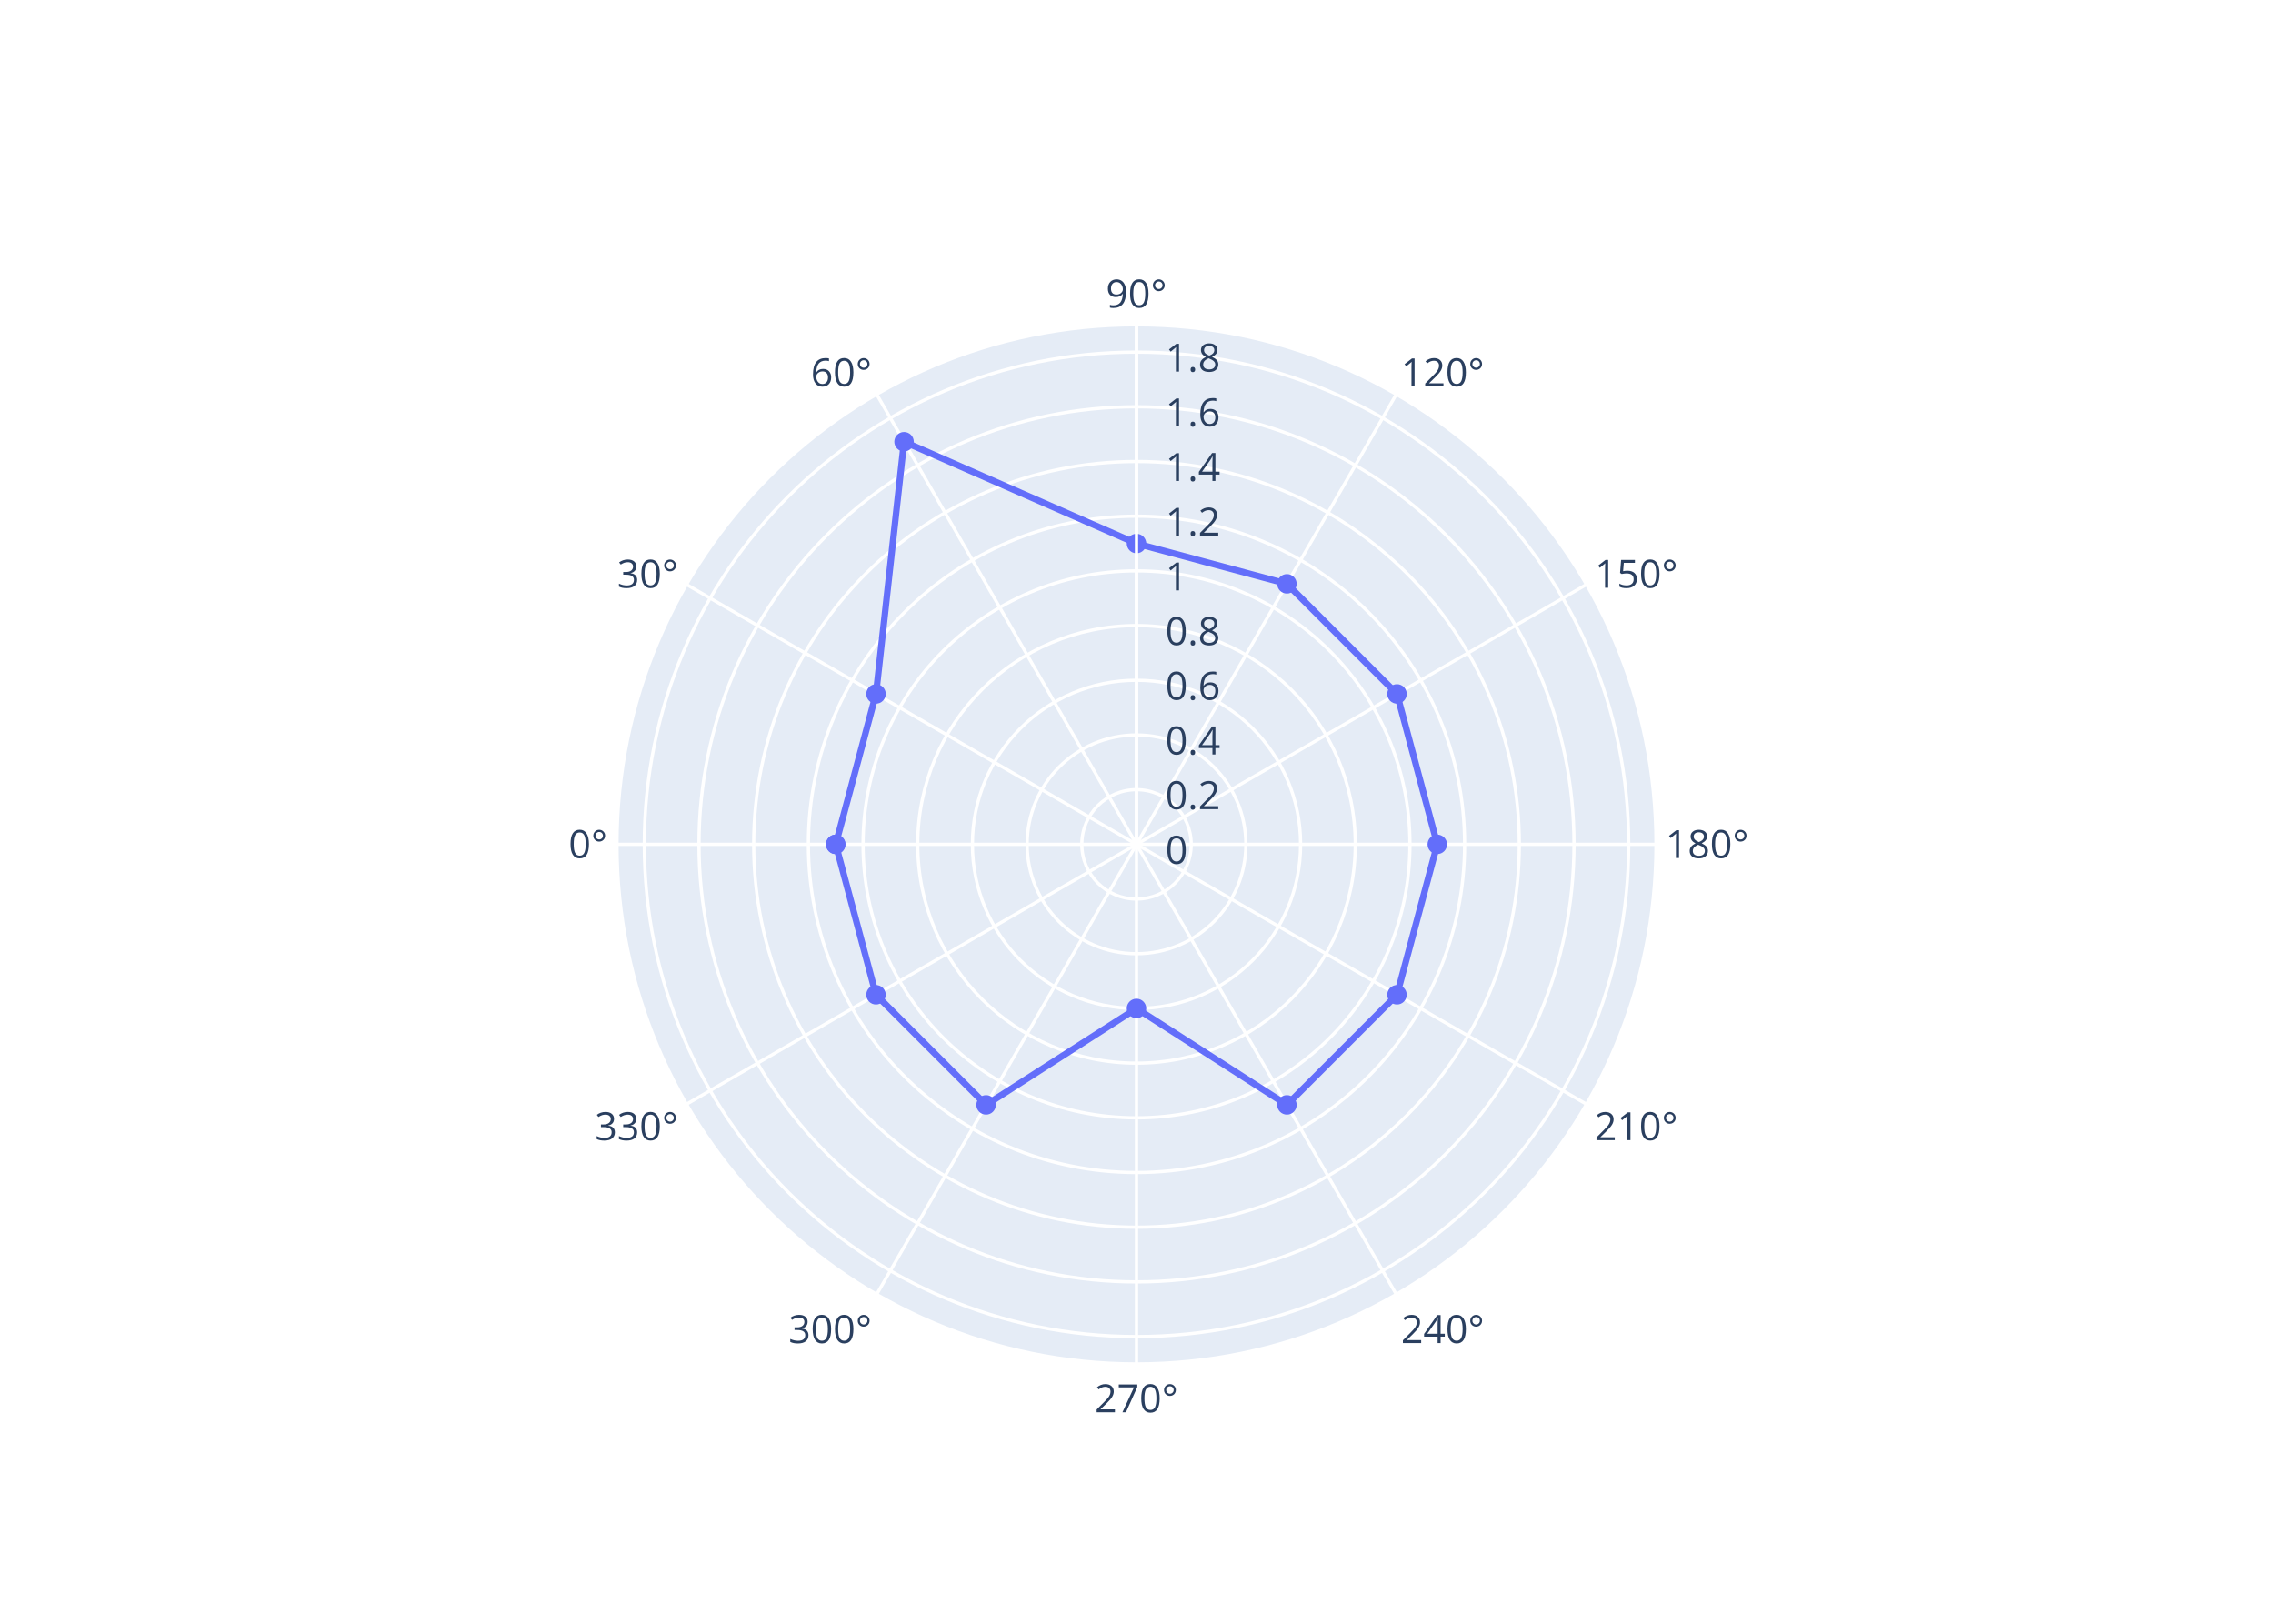
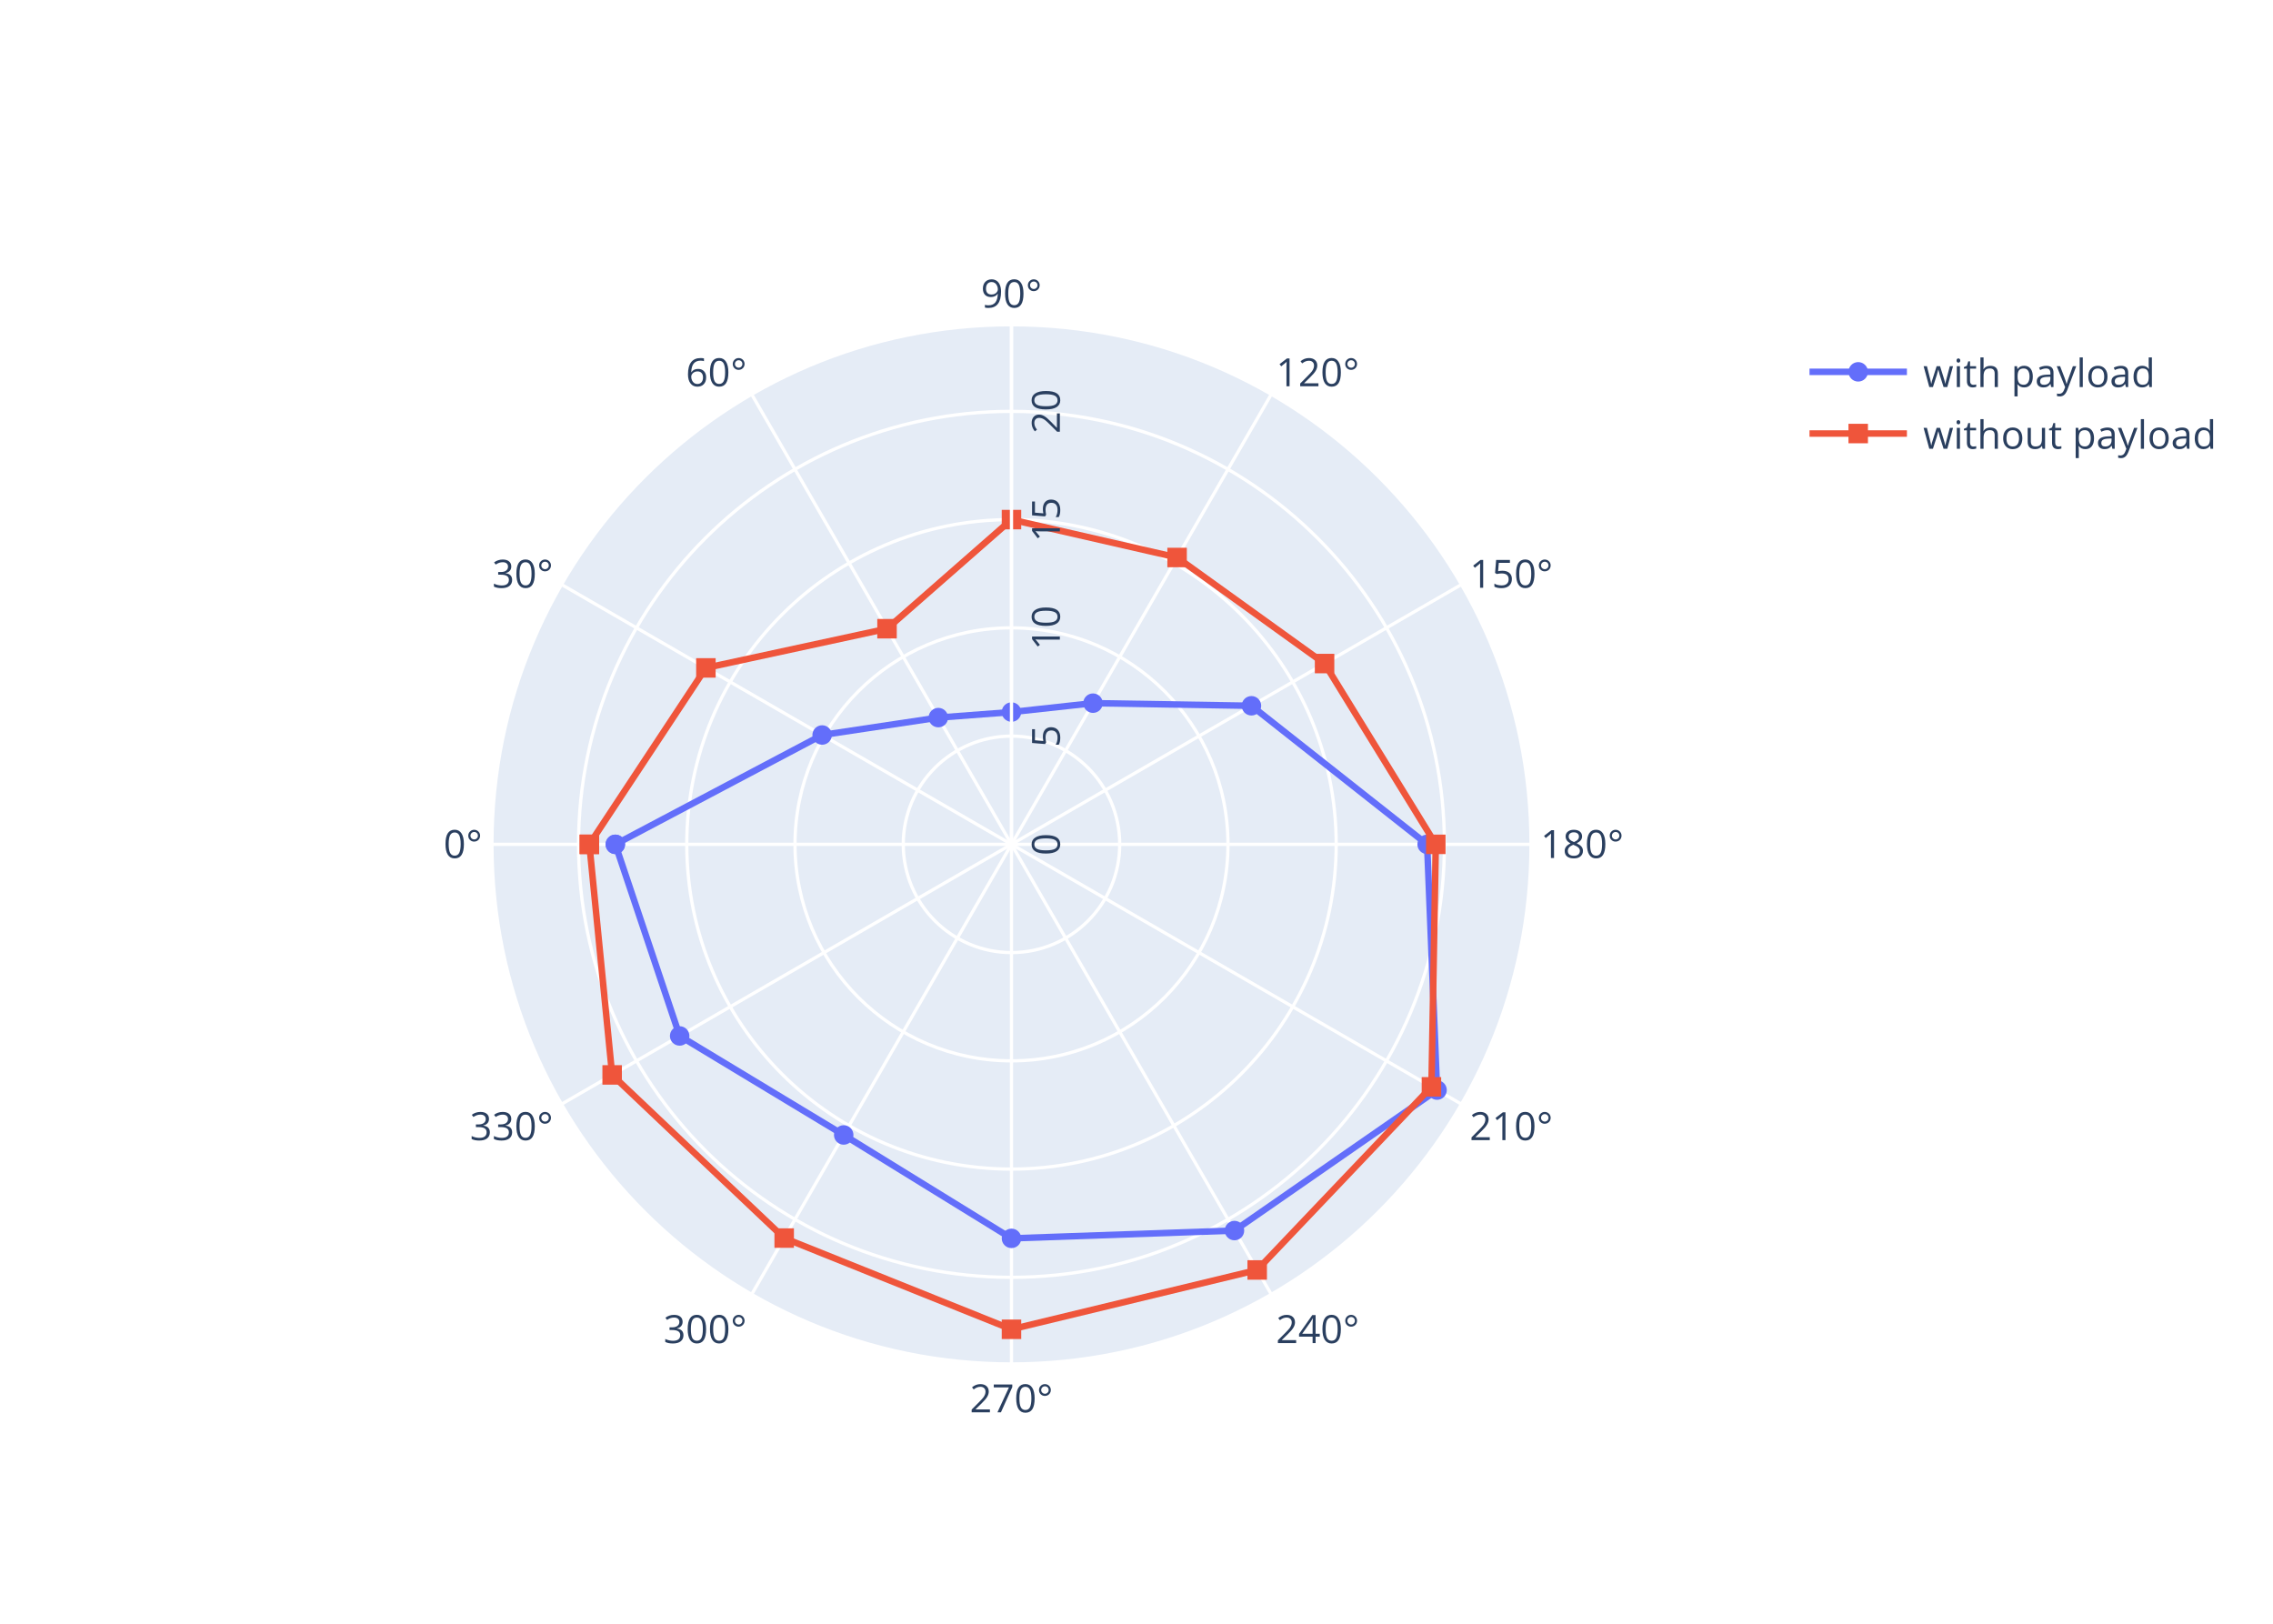
<svg xmlns="http://www.w3.org/2000/svg" class="main-svg" width="700" height="500" style="" viewBox="0 0 700 500">
  <rect x="0" y="0" width="700" height="500" style="fill: rgb(255, 255, 255); fill-opacity: 1;" />
-   <defs id="defs-b07cfc">
+   <defs id="defs-b082d0">
    <g class="clips">
-       <clipPath id="clipb07cfcpolar-for-traces">
+       <clipPath id="clipb082d0polar-for-traces">
        <path d="M160,0A160,160 0,1,0 -160,-1.9594348786357652e-14A160,160 0,1,0 160,3.9188697572715304e-14Z" transform="translate(160,160)" />
      </clipPath>
    </g>
    <g class="gradients" />
  </defs>
  <g class="bglayer" />
  <g class="layer-below">
    <g class="imagelayer" />
    <g class="shapelayer" />
  </g>
  <g class="cartesianlayer" />
  <g class="polarlayer">
    <g class="polar">
      <g class="polarsublayer draglayer" />
      <g class="polarsublayer plotbg">
-         <path d="M160,0A160,160 0,1,0 -160,-1.9594348786357652e-14A160,160 0,1,0 160,3.9188697572715304e-14Z" transform="translate(350,260)" style="fill: rgb(229, 236, 246); fill-opacity: 1;" />
+         <path d="M160,0A160,160 0,1,0 -160,-1.9594348786357652e-14A160,160 0,1,0 160,3.9188697572715304e-14Z" transform="translate(311.5,260)" style="fill: rgb(229, 236, 246); fill-opacity: 1;" />
      </g>
      <g class="polarsublayer backplot">
        <g class="maplayer" />
      </g>
      <g class="polarsublayer angular-grid" style="fill: none;">
-         <path class="angularaxisgrid" d="M350,260L190,260" style="stroke: rgb(255, 255, 255); stroke-opacity: 1; stroke-width: 1px;" />
-         <path class="angularaxisgrid" d="M350,260L211.436,180" style="stroke: rgb(255, 255, 255); stroke-opacity: 1; stroke-width: 1px;" />
-         <path class="angularaxisgrid" d="M350,260L270,121.436" style="stroke: rgb(255, 255, 255); stroke-opacity: 1; stroke-width: 1px;" />
-         <path class="angularaxisgrid" d="M350,260L350,100" style="stroke: rgb(255, 255, 255); stroke-opacity: 1; stroke-width: 1px;" />
-         <path class="angularaxisgrid" d="M350,260L430,121.436" style="stroke: rgb(255, 255, 255); stroke-opacity: 1; stroke-width: 1px;" />
-         <path class="angularaxisgrid" d="M350,260L488.564,180" style="stroke: rgb(255, 255, 255); stroke-opacity: 1; stroke-width: 1px;" />
-         <path class="angularaxisgrid" d="M350,260L510,260" style="stroke: rgb(255, 255, 255); stroke-opacity: 1; stroke-width: 1px;" />
-         <path class="angularaxisgrid" d="M350,260L488.564,340" style="stroke: rgb(255, 255, 255); stroke-opacity: 1; stroke-width: 1px;" />
-         <path class="angularaxisgrid" d="M350,260L430,398.564" style="stroke: rgb(255, 255, 255); stroke-opacity: 1; stroke-width: 1px;" />
-         <path class="angularaxisgrid" d="M350,260L350,420" style="stroke: rgb(255, 255, 255); stroke-opacity: 1; stroke-width: 1px;" />
-         <path class="angularaxisgrid" d="M350,260L270,398.564" style="stroke: rgb(255, 255, 255); stroke-opacity: 1; stroke-width: 1px;" />
-         <path class="angularaxisgrid" d="M350,260L211.436,340" style="stroke: rgb(255, 255, 255); stroke-opacity: 1; stroke-width: 1px;" />
-       </g>
-       <g class="polarsublayer radial-grid" transform="translate(350,260)" style="fill: none;">
-         <path class="xgrid" d="M16.84,0A16.84,16.84 0,1,0 -16.84,-2.0623052097641427e-15A16.84,16.84 0,1,0 16.84,4.124610419528285e-15Z" style="stroke: rgb(255, 255, 255); stroke-opacity: 1; stroke-width: 1px;" />
-         <path class="xgrid" d="M33.68,0A33.68,33.68 0,1,0 -33.68,-4.124610419528285e-15A33.68,33.68 0,1,0 33.68,8.24922083905657e-15Z" style="stroke: rgb(255, 255, 255); stroke-opacity: 1; stroke-width: 1px;" />
-         <path class="xgrid" d="M50.53,0A50.53,50.53 0,1,0 -50.53,-6.1881402760915756e-15A50.53,50.53 0,1,0 50.53,1.2376280552183151e-14Z" style="stroke: rgb(255, 255, 255); stroke-opacity: 1; stroke-width: 1px;" />
-         <path class="xgrid" d="M67.37,0A67.37,67.37 0,1,0 -67.37,-8.250445485855719e-15A67.37,67.37 0,1,0 67.37,1.6500890971711438e-14Z" style="stroke: rgb(255, 255, 255); stroke-opacity: 1; stroke-width: 1px;" />
-         <path class="xgrid" d="M84.21,0A84.21,84.21 0,1,0 -84.21,-1.031275069561986e-14A84.21,84.21 0,1,0 84.21,2.062550139123972e-14Z" style="stroke: rgb(255, 255, 255); stroke-opacity: 1; stroke-width: 1px;" />
-         <path class="xgrid" d="M101.05,0A101.05,101.05 0,1,0 -101.05,-1.2375055905384004e-14A101.05,101.05 0,1,0 101.05,2.475011181076801e-14Z" style="stroke: rgb(255, 255, 255); stroke-opacity: 1; stroke-width: 1px;" />
-         <path class="xgrid" d="M117.89,0A117.89,117.89 0,1,0 -117.89,-1.4437361115148147e-14A117.89,117.89 0,1,0 117.89,2.8874722230296294e-14Z" style="stroke: rgb(255, 255, 255); stroke-opacity: 1; stroke-width: 1px;" />
-         <path class="xgrid" d="M134.74,0A134.74,134.74 0,1,0 -134.74,-1.6500890971711438e-14A134.74,134.74 0,1,0 134.74,3.3001781943422876e-14Z" style="stroke: rgb(255, 255, 255); stroke-opacity: 1; stroke-width: 1px;" />
-         <path class="xgrid" d="M151.58,0A151.58,151.58 0,1,0 -151.58,-1.856319618147558e-14A151.58,151.58 0,1,0 151.58,3.712639236295116e-14Z" style="stroke: rgb(255, 255, 255); stroke-opacity: 1; stroke-width: 1px;" />
-       </g>
-       <g class="polarsublayer frontplot" transform="translate(190,100)">
+         <path class="angularaxisgrid" d="M311.5,260L151.5,260" style="stroke: rgb(255, 255, 255); stroke-opacity: 1; stroke-width: 1px;" />
+         <path class="angularaxisgrid" d="M311.5,260L172.936,180" style="stroke: rgb(255, 255, 255); stroke-opacity: 1; stroke-width: 1px;" />
+         <path class="angularaxisgrid" d="M311.5,260L231.5,121.436" style="stroke: rgb(255, 255, 255); stroke-opacity: 1; stroke-width: 1px;" />
+         <path class="angularaxisgrid" d="M311.5,260L311.5,100" style="stroke: rgb(255, 255, 255); stroke-opacity: 1; stroke-width: 1px;" />
+         <path class="angularaxisgrid" d="M311.5,260L391.5,121.436" style="stroke: rgb(255, 255, 255); stroke-opacity: 1; stroke-width: 1px;" />
+         <path class="angularaxisgrid" d="M311.5,260L450.064,180" style="stroke: rgb(255, 255, 255); stroke-opacity: 1; stroke-width: 1px;" />
+         <path class="angularaxisgrid" d="M311.5,260L471.5,260" style="stroke: rgb(255, 255, 255); stroke-opacity: 1; stroke-width: 1px;" />
+         <path class="angularaxisgrid" d="M311.5,260L450.064,340" style="stroke: rgb(255, 255, 255); stroke-opacity: 1; stroke-width: 1px;" />
+         <path class="angularaxisgrid" d="M311.5,260L391.5,398.564" style="stroke: rgb(255, 255, 255); stroke-opacity: 1; stroke-width: 1px;" />
+         <path class="angularaxisgrid" d="M311.5,260L311.5,420" style="stroke: rgb(255, 255, 255); stroke-opacity: 1; stroke-width: 1px;" />
+         <path class="angularaxisgrid" d="M311.5,260L231.5,398.564" style="stroke: rgb(255, 255, 255); stroke-opacity: 1; stroke-width: 1px;" />
+         <path class="angularaxisgrid" d="M311.5,260L172.936,340" style="stroke: rgb(255, 255, 255); stroke-opacity: 1; stroke-width: 1px;" />
+       </g>
+       <g class="polarsublayer radial-grid" transform="translate(311.5,260)" style="fill: none;">
+         <path class="xgrid" d="M33.33,0A33.33,33.33 0,1,0 -33.33,-4.081747781558128e-15A33.33,33.33 0,1,0 33.33,8.163495563116256e-15Z" style="stroke: rgb(255, 255, 255); stroke-opacity: 1; stroke-width: 1px;" />
+         <path class="xgrid" d="M66.67,0A66.67,66.67 0,1,0 -66.67,-8.164720209915405e-15A66.67,66.67 0,1,0 66.67,1.632944041983081e-14Z" style="stroke: rgb(255, 255, 255); stroke-opacity: 1; stroke-width: 1px;" />
+         <path class="xgrid" d="M100,0A100,100 0,1,0 -100,-1.2246467991473532e-14A100,100 0,1,0 100,2.4492935982947064e-14Z" style="stroke: rgb(255, 255, 255); stroke-opacity: 1; stroke-width: 1px;" />
+         <path class="xgrid" d="M133.33,0A133.33,133.33 0,1,0 -133.33,-1.632821577303166e-14A133.33,133.33 0,1,0 133.33,3.265643154606332e-14Z" style="stroke: rgb(255, 255, 255); stroke-opacity: 1; stroke-width: 1px;" />
+       </g>
+       <g class="polarsublayer frontplot" transform="translate(151.5,100)">
        <g class="barlayer" />
        <g class="scatterlayer">
-           <g class="trace scatter trace557bfa" style="stroke-miterlimit: 2; opacity: 1;">
-             <g class="fills" clip-path="url('#clipb07cfcpolar-for-traces')" />
+           <g class="trace scatter trace0660d1" style="stroke-miterlimit: 2; opacity: 1;">
+             <g class="fills" clip-path="url('#clipb082d0polar-for-traces')" />
            <g class="errorbars" />
            <g class="lines">
-               <path class="js-line" d="M67.37,160L79.78,113.68L88.42,36.02L160,67.37L206.32,79.78L240.22,113.68L252.63,160L240.22,206.32L206.32,240.22L160,210.53L113.68,240.22L79.78,206.32L67.37,160" clip-path="url('#clipb07cfcpolar-for-traces')" style="vector-effect: non-scaling-stroke; fill: none; stroke: rgb(99, 110, 250); stroke-opacity: 1; stroke-width: 2px; opacity: 1;" />
+               <path class="js-line" d="M38,160L101.69,126.33L137.47,120.97L160,119.27L185.1,116.53L233.9,117.33L288,160L291.06,235.67L228.67,278.93L160,281.33L108.33,249.49L57.81,219L38,160" clip-path="url('#clipb082d0polar-for-traces')" style="vector-effect: non-scaling-stroke; fill: none; stroke: rgb(99, 110, 250); stroke-opacity: 1; stroke-width: 2px; opacity: 1;" />
            </g>
            <g class="points">
-               <path class="point" transform="translate(67.37,160)" d="M3,0A3,3 0 1,1 0,-3A3,3 0 0,1 3,0Z" style="opacity: 1; stroke-width: 0px; fill: rgb(99, 110, 250); fill-opacity: 1;" />
-               <path class="point" transform="translate(79.78,113.68)" d="M3,0A3,3 0 1,1 0,-3A3,3 0 0,1 3,0Z" style="opacity: 1; stroke-width: 0px; fill: rgb(99, 110, 250); fill-opacity: 1;" />
-               <path class="point" transform="translate(88.42,36.02)" d="M3,0A3,3 0 1,1 0,-3A3,3 0 0,1 3,0Z" style="opacity: 1; stroke-width: 0px; fill: rgb(99, 110, 250); fill-opacity: 1;" />
-               <path class="point" transform="translate(160,67.37)" d="M3,0A3,3 0 1,1 0,-3A3,3 0 0,1 3,0Z" style="opacity: 1; stroke-width: 0px; fill: rgb(99, 110, 250); fill-opacity: 1;" />
-               <path class="point" transform="translate(206.32,79.78)" d="M3,0A3,3 0 1,1 0,-3A3,3 0 0,1 3,0Z" style="opacity: 1; stroke-width: 0px; fill: rgb(99, 110, 250); fill-opacity: 1;" />
-               <path class="point" transform="translate(240.22,113.68)" d="M3,0A3,3 0 1,1 0,-3A3,3 0 0,1 3,0Z" style="opacity: 1; stroke-width: 0px; fill: rgb(99, 110, 250); fill-opacity: 1;" />
-               <path class="point" transform="translate(252.63,160)" d="M3,0A3,3 0 1,1 0,-3A3,3 0 0,1 3,0Z" style="opacity: 1; stroke-width: 0px; fill: rgb(99, 110, 250); fill-opacity: 1;" />
-               <path class="point" transform="translate(240.22,206.32)" d="M3,0A3,3 0 1,1 0,-3A3,3 0 0,1 3,0Z" style="opacity: 1; stroke-width: 0px; fill: rgb(99, 110, 250); fill-opacity: 1;" />
-               <path class="point" transform="translate(206.32,240.22)" d="M3,0A3,3 0 1,1 0,-3A3,3 0 0,1 3,0Z" style="opacity: 1; stroke-width: 0px; fill: rgb(99, 110, 250); fill-opacity: 1;" />
-               <path class="point" transform="translate(160,210.53)" d="M3,0A3,3 0 1,1 0,-3A3,3 0 0,1 3,0Z" style="opacity: 1; stroke-width: 0px; fill: rgb(99, 110, 250); fill-opacity: 1;" />
-               <path class="point" transform="translate(113.68,240.22)" d="M3,0A3,3 0 1,1 0,-3A3,3 0 0,1 3,0Z" style="opacity: 1; stroke-width: 0px; fill: rgb(99, 110, 250); fill-opacity: 1;" />
-               <path class="point" transform="translate(79.78,206.32)" d="M3,0A3,3 0 1,1 0,-3A3,3 0 0,1 3,0Z" style="opacity: 1; stroke-width: 0px; fill: rgb(99, 110, 250); fill-opacity: 1;" />
-               <path class="point" transform="translate(67.37,160)" d="M3,0A3,3 0 1,1 0,-3A3,3 0 0,1 3,0Z" style="opacity: 1; stroke-width: 0px; fill: rgb(99, 110, 250); fill-opacity: 1;" />
+               <path class="point" transform="translate(38,160)" d="M3,0A3,3 0 1,1 0,-3A3,3 0 0,1 3,0Z" style="opacity: 1; stroke-width: 0px; fill: rgb(99, 110, 250); fill-opacity: 1;" />
+               <path class="point" transform="translate(101.69,126.33)" d="M3,0A3,3 0 1,1 0,-3A3,3 0 0,1 3,0Z" style="opacity: 1; stroke-width: 0px; fill: rgb(99, 110, 250); fill-opacity: 1;" />
+               <path class="point" transform="translate(137.47,120.97)" d="M3,0A3,3 0 1,1 0,-3A3,3 0 0,1 3,0Z" style="opacity: 1; stroke-width: 0px; fill: rgb(99, 110, 250); fill-opacity: 1;" />
+               <path class="point" transform="translate(160,119.27)" d="M3,0A3,3 0 1,1 0,-3A3,3 0 0,1 3,0Z" style="opacity: 1; stroke-width: 0px; fill: rgb(99, 110, 250); fill-opacity: 1;" />
+               <path class="point" transform="translate(185.1,116.53)" d="M3,0A3,3 0 1,1 0,-3A3,3 0 0,1 3,0Z" style="opacity: 1; stroke-width: 0px; fill: rgb(99, 110, 250); fill-opacity: 1;" />
+               <path class="point" transform="translate(233.9,117.33)" d="M3,0A3,3 0 1,1 0,-3A3,3 0 0,1 3,0Z" style="opacity: 1; stroke-width: 0px; fill: rgb(99, 110, 250); fill-opacity: 1;" />
+               <path class="point" transform="translate(288,160)" d="M3,0A3,3 0 1,1 0,-3A3,3 0 0,1 3,0Z" style="opacity: 1; stroke-width: 0px; fill: rgb(99, 110, 250); fill-opacity: 1;" />
+               <path class="point" transform="translate(291.06,235.67)" d="M3,0A3,3 0 1,1 0,-3A3,3 0 0,1 3,0Z" style="opacity: 1; stroke-width: 0px; fill: rgb(99, 110, 250); fill-opacity: 1;" />
+               <path class="point" transform="translate(228.67,278.93)" d="M3,0A3,3 0 1,1 0,-3A3,3 0 0,1 3,0Z" style="opacity: 1; stroke-width: 0px; fill: rgb(99, 110, 250); fill-opacity: 1;" />
+               <path class="point" transform="translate(160,281.33)" d="M3,0A3,3 0 1,1 0,-3A3,3 0 0,1 3,0Z" style="opacity: 1; stroke-width: 0px; fill: rgb(99, 110, 250); fill-opacity: 1;" />
+               <path class="point" transform="translate(108.33,249.49)" d="M3,0A3,3 0 1,1 0,-3A3,3 0 0,1 3,0Z" style="opacity: 1; stroke-width: 0px; fill: rgb(99, 110, 250); fill-opacity: 1;" />
+               <path class="point" transform="translate(57.81,219)" d="M3,0A3,3 0 1,1 0,-3A3,3 0 0,1 3,0Z" style="opacity: 1; stroke-width: 0px; fill: rgb(99, 110, 250); fill-opacity: 1;" />
+               <path class="point" transform="translate(38,160)" d="M3,0A3,3 0 1,1 0,-3A3,3 0 0,1 3,0Z" style="opacity: 1; stroke-width: 0px; fill: rgb(99, 110, 250); fill-opacity: 1;" />
            </g>
            <g class="text" />
          </g>
+           <g class="trace scatter tracee4f438" style="stroke-miterlimit: 2; opacity: 1;">
+             <g class="fills" clip-path="url('#clipb082d0polar-for-traces')" />
+             <g class="errorbars" />
+             <g class="lines">
+               <path class="js-line" d="M30,160L65.89,105.67L121.67,93.6L160,60L211,71.67L256.42,104.33L290.67,160L289.33,234.67L235.67,291.06L160,309.33L90,281.24L37.02,231L30,160" clip-path="url('#clipb082d0polar-for-traces')" style="vector-effect: non-scaling-stroke; fill: none; stroke: rgb(239, 85, 59); stroke-opacity: 1; stroke-width: 2px; opacity: 1;" />
+             </g>
+             <g class="points">
+               <path class="point" transform="translate(30,160)" d="M3,3H-3V-3H3Z" style="opacity: 1; stroke-width: 0px; fill: rgb(239, 85, 59); fill-opacity: 1;" />
+               <path class="point" transform="translate(65.89,105.67)" d="M3,3H-3V-3H3Z" style="opacity: 1; stroke-width: 0px; fill: rgb(239, 85, 59); fill-opacity: 1;" />
+               <path class="point" transform="translate(121.67,93.6)" d="M3,3H-3V-3H3Z" style="opacity: 1; stroke-width: 0px; fill: rgb(239, 85, 59); fill-opacity: 1;" />
+               <path class="point" transform="translate(160,60)" d="M3,3H-3V-3H3Z" style="opacity: 1; stroke-width: 0px; fill: rgb(239, 85, 59); fill-opacity: 1;" />
+               <path class="point" transform="translate(211,71.67)" d="M3,3H-3V-3H3Z" style="opacity: 1; stroke-width: 0px; fill: rgb(239, 85, 59); fill-opacity: 1;" />
+               <path class="point" transform="translate(256.42,104.33)" d="M3,3H-3V-3H3Z" style="opacity: 1; stroke-width: 0px; fill: rgb(239, 85, 59); fill-opacity: 1;" />
+               <path class="point" transform="translate(290.67,160)" d="M3,3H-3V-3H3Z" style="opacity: 1; stroke-width: 0px; fill: rgb(239, 85, 59); fill-opacity: 1;" />
+               <path class="point" transform="translate(289.33,234.67)" d="M3,3H-3V-3H3Z" style="opacity: 1; stroke-width: 0px; fill: rgb(239, 85, 59); fill-opacity: 1;" />
+               <path class="point" transform="translate(235.67,291.06)" d="M3,3H-3V-3H3Z" style="opacity: 1; stroke-width: 0px; fill: rgb(239, 85, 59); fill-opacity: 1;" />
+               <path class="point" transform="translate(160,309.33)" d="M3,3H-3V-3H3Z" style="opacity: 1; stroke-width: 0px; fill: rgb(239, 85, 59); fill-opacity: 1;" />
+               <path class="point" transform="translate(90,281.24)" d="M3,3H-3V-3H3Z" style="opacity: 1; stroke-width: 0px; fill: rgb(239, 85, 59); fill-opacity: 1;" />
+               <path class="point" transform="translate(37.02,231)" d="M3,3H-3V-3H3Z" style="opacity: 1; stroke-width: 0px; fill: rgb(239, 85, 59); fill-opacity: 1;" />
+               <path class="point" transform="translate(30,160)" d="M3,3H-3V-3H3Z" style="opacity: 1; stroke-width: 0px; fill: rgb(239, 85, 59); fill-opacity: 1;" />
+             </g>
+             <g class="text" />
+           </g>
        </g>
      </g>
      <g class="polarsublayer angular-line">
-         <path d="M160,0A160,160 0,1,0 -160,-1.9594348786357652e-14A160,160 0,1,0 160,3.9188697572715304e-14Z" transform="translate(350,260)" stroke-width="1" style="fill: none; stroke: rgb(255, 255, 255); stroke-opacity: 1;" />
+         <path d="M160,0A160,160 0,1,0 -160,-1.9594348786357652e-14A160,160 0,1,0 160,3.9188697572715304e-14Z" transform="translate(311.5,260)" stroke-width="1" style="fill: none; stroke: rgb(255, 255, 255); stroke-opacity: 1;" />
      </g>
      <g class="polarsublayer radial-line">
-         <line x1="0" y1="0" x2="160" y2="0" transform="translate(350,260)rotate(-90)" stroke-width="1" style="fill: none; stroke: rgb(255, 255, 255); stroke-opacity: 1;" />
+         <line x1="0" y1="0" x2="160" y2="0" transform="translate(311.5,260)rotate(-90)" stroke-width="1" style="fill: none; stroke: rgb(255, 255, 255); stroke-opacity: 1;" />
      </g>
      <g class="polarsublayer angular-axis">
        <g class="angularaxistick">
-           <text text-anchor="end" x="-2.9" y="4.2" transform="translate(190,260)" style="font-family: 'Open Sans', verdana, arial, sans-serif; font-size: 12px; fill: rgb(42, 63, 95); fill-opacity: 1; white-space: pre;">0°</text>
-         </g>
-         <g class="angularaxistick">
-           <text text-anchor="end" x="-2.511" y="0.987" transform="translate(211.4359,180)" style="font-family: 'Open Sans', verdana, arial, sans-serif; font-size: 12px; fill: rgb(42, 63, 95); fill-opacity: 1; white-space: pre;">30°</text>
-         </g>
-         <g class="angularaxistick">
-           <text text-anchor="end" x="-1.45" y="-2.49" transform="translate(270,121.4359)" style="font-family: 'Open Sans', verdana, arial, sans-serif; font-size: 12px; fill: rgb(42, 63, 95); fill-opacity: 1; white-space: pre;">60°</text>
-         </g>
-         <g class="angularaxistick">
-           <text text-anchor="middle" x="-5.327213576290987e-16" y="-5.3" transform="translate(350,100)" style="font-family: 'Open Sans', verdana, arial, sans-serif; font-size: 12px; fill: rgb(42, 63, 95); fill-opacity: 1; white-space: pre;">90°</text>
-         </g>
-         <g class="angularaxistick">
-           <text text-anchor="start" x="1.45" y="-2.49" transform="translate(430,121.4359)" style="font-family: 'Open Sans', verdana, arial, sans-serif; font-size: 12px; fill: rgb(42, 63, 95); fill-opacity: 1; white-space: pre;">120°</text>
-         </g>
-         <g class="angularaxistick">
-           <text text-anchor="start" x="2.511" y="0.987" transform="translate(488.5641,180)" style="font-family: 'Open Sans', verdana, arial, sans-serif; font-size: 12px; fill: rgb(42, 63, 95); fill-opacity: 1; white-space: pre;">150°</text>
-         </g>
-         <g class="angularaxistick">
-           <text text-anchor="start" x="2.9" y="4.2" transform="translate(510,260)" style="font-family: 'Open Sans', verdana, arial, sans-serif; font-size: 12px; fill: rgb(42, 63, 95); fill-opacity: 1; white-space: pre;">180°</text>
-         </g>
-         <g class="angularaxistick">
-           <text text-anchor="start" x="2.511" y="11.087" transform="translate(488.5641,340)" style="font-family: 'Open Sans', verdana, arial, sans-serif; font-size: 12px; fill: rgb(42, 63, 95); fill-opacity: 1; white-space: pre;">210°</text>
-         </g>
-         <g class="angularaxistick">
-           <text text-anchor="start" x="1.45" y="15.004" transform="translate(430,398.5641)" style="font-family: 'Open Sans', verdana, arial, sans-serif; font-size: 12px; fill: rgb(42, 63, 95); fill-opacity: 1; white-space: pre;">240°</text>
-         </g>
-         <g class="angularaxistick">
-           <text text-anchor="middle" x="8.878689293818312e-16" y="14.9" transform="translate(350,420)" style="font-family: 'Open Sans', verdana, arial, sans-serif; font-size: 12px; fill: rgb(42, 63, 95); fill-opacity: 1; white-space: pre;">270°</text>
-         </g>
-         <g class="angularaxistick">
-           <text text-anchor="end" x="-1.45" y="15.004" transform="translate(270,398.5641)" style="font-family: 'Open Sans', verdana, arial, sans-serif; font-size: 12px; fill: rgb(42, 63, 95); fill-opacity: 1; white-space: pre;">300°</text>
-         </g>
-         <g class="angularaxistick">
-           <text text-anchor="end" x="-2.511" y="11.087" transform="translate(211.4359,340)" style="font-family: 'Open Sans', verdana, arial, sans-serif; font-size: 12px; fill: rgb(42, 63, 95); fill-opacity: 1; white-space: pre;">330°</text>
-         </g>
-       </g>
-       <g class="polarsublayer radial-axis" transform="translate(350,260)rotate(-90)">
-         <g class="xtick">
-           <text text-anchor="start" x="0" y="14.9" transform=" rotate(90,0,8.9)" style="font-family: 'Open Sans', verdana, arial, sans-serif; font-size: 12px; fill: rgb(42, 63, 95); fill-opacity: 1; white-space: pre;">0</text>
-         </g>
-         <g class="xtick">
-           <text text-anchor="start" x="0" y="14.9" transform="translate(16.84,0) rotate(90,0,8.9)" style="font-family: 'Open Sans', verdana, arial, sans-serif; font-size: 12px; fill: rgb(42, 63, 95); fill-opacity: 1; white-space: pre;">0.2</text>
-         </g>
-         <g class="xtick">
-           <text text-anchor="start" x="0" y="14.9" transform="translate(33.68,0) rotate(90,0,8.9)" style="font-family: 'Open Sans', verdana, arial, sans-serif; font-size: 12px; fill: rgb(42, 63, 95); fill-opacity: 1; white-space: pre;">0.4</text>
-         </g>
-         <g class="xtick">
-           <text text-anchor="start" x="0" y="14.9" transform="translate(50.53,0) rotate(90,0,8.9)" style="font-family: 'Open Sans', verdana, arial, sans-serif; font-size: 12px; fill: rgb(42, 63, 95); fill-opacity: 1; white-space: pre;">0.6</text>
-         </g>
-         <g class="xtick">
-           <text text-anchor="start" x="0" y="14.9" transform="translate(67.37,0) rotate(90,0,8.9)" style="font-family: 'Open Sans', verdana, arial, sans-serif; font-size: 12px; fill: rgb(42, 63, 95); fill-opacity: 1; white-space: pre;">0.8</text>
-         </g>
-         <g class="xtick">
-           <text text-anchor="start" x="0" y="14.9" transform="translate(84.21,0) rotate(90,0,8.9)" style="font-family: 'Open Sans', verdana, arial, sans-serif; font-size: 12px; fill: rgb(42, 63, 95); fill-opacity: 1; white-space: pre;">1</text>
-         </g>
-         <g class="xtick">
-           <text text-anchor="start" x="0" y="14.9" transform="translate(101.05,0) rotate(90,0,8.9)" style="font-family: 'Open Sans', verdana, arial, sans-serif; font-size: 12px; fill: rgb(42, 63, 95); fill-opacity: 1; white-space: pre;">1.2</text>
-         </g>
-         <g class="xtick">
-           <text text-anchor="start" x="0" y="14.9" transform="translate(117.89,0) rotate(90,0,8.9)" style="font-family: 'Open Sans', verdana, arial, sans-serif; font-size: 12px; fill: rgb(42, 63, 95); fill-opacity: 1; white-space: pre;">1.4</text>
-         </g>
-         <g class="xtick">
-           <text text-anchor="start" x="0" y="14.9" transform="translate(134.74,0) rotate(90,0,8.9)" style="font-family: 'Open Sans', verdana, arial, sans-serif; font-size: 12px; fill: rgb(42, 63, 95); fill-opacity: 1; white-space: pre;">1.6</text>
-         </g>
-         <g class="xtick">
-           <text text-anchor="start" x="0" y="14.9" transform="translate(151.58,0) rotate(90,0,8.9)" style="font-family: 'Open Sans', verdana, arial, sans-serif; font-size: 12px; fill: rgb(42, 63, 95); fill-opacity: 1; white-space: pre;">1.8</text>
+           <text text-anchor="end" x="-2.9" y="4.2" transform="translate(151.5,260)" style="font-family: 'Open Sans', verdana, arial, sans-serif; font-size: 12px; fill: rgb(42, 63, 95); fill-opacity: 1; white-space: pre;">0°</text>
+         </g>
+         <g class="angularaxistick">
+           <text text-anchor="end" x="-2.511" y="0.987" transform="translate(172.9359,180)" style="font-family: 'Open Sans', verdana, arial, sans-serif; font-size: 12px; fill: rgb(42, 63, 95); fill-opacity: 1; white-space: pre;">30°</text>
+         </g>
+         <g class="angularaxistick">
+           <text text-anchor="end" x="-1.45" y="-2.49" transform="translate(231.5,121.4359)" style="font-family: 'Open Sans', verdana, arial, sans-serif; font-size: 12px; fill: rgb(42, 63, 95); fill-opacity: 1; white-space: pre;">60°</text>
+         </g>
+         <g class="angularaxistick">
+           <text text-anchor="middle" x="-5.327213576290987e-16" y="-5.3" transform="translate(311.5,100)" style="font-family: 'Open Sans', verdana, arial, sans-serif; font-size: 12px; fill: rgb(42, 63, 95); fill-opacity: 1; white-space: pre;">90°</text>
+         </g>
+         <g class="angularaxistick">
+           <text text-anchor="start" x="1.45" y="-2.49" transform="translate(391.5,121.4359)" style="font-family: 'Open Sans', verdana, arial, sans-serif; font-size: 12px; fill: rgb(42, 63, 95); fill-opacity: 1; white-space: pre;">120°</text>
+         </g>
+         <g class="angularaxistick">
+           <text text-anchor="start" x="2.511" y="0.987" transform="translate(450.0641,180)" style="font-family: 'Open Sans', verdana, arial, sans-serif; font-size: 12px; fill: rgb(42, 63, 95); fill-opacity: 1; white-space: pre;">150°</text>
+         </g>
+         <g class="angularaxistick">
+           <text text-anchor="start" x="2.9" y="4.2" transform="translate(471.5,260)" style="font-family: 'Open Sans', verdana, arial, sans-serif; font-size: 12px; fill: rgb(42, 63, 95); fill-opacity: 1; white-space: pre;">180°</text>
+         </g>
+         <g class="angularaxistick">
+           <text text-anchor="start" x="2.511" y="11.087" transform="translate(450.0641,340)" style="font-family: 'Open Sans', verdana, arial, sans-serif; font-size: 12px; fill: rgb(42, 63, 95); fill-opacity: 1; white-space: pre;">210°</text>
+         </g>
+         <g class="angularaxistick">
+           <text text-anchor="start" x="1.45" y="15.004" transform="translate(391.5,398.5641)" style="font-family: 'Open Sans', verdana, arial, sans-serif; font-size: 12px; fill: rgb(42, 63, 95); fill-opacity: 1; white-space: pre;">240°</text>
+         </g>
+         <g class="angularaxistick">
+           <text text-anchor="middle" x="8.878689293818312e-16" y="14.9" transform="translate(311.5,420)" style="font-family: 'Open Sans', verdana, arial, sans-serif; font-size: 12px; fill: rgb(42, 63, 95); fill-opacity: 1; white-space: pre;">270°</text>
+         </g>
+         <g class="angularaxistick">
+           <text text-anchor="end" x="-1.45" y="15.004" transform="translate(231.5,398.5641)" style="font-family: 'Open Sans', verdana, arial, sans-serif; font-size: 12px; fill: rgb(42, 63, 95); fill-opacity: 1; white-space: pre;">300°</text>
+         </g>
+         <g class="angularaxistick">
+           <text text-anchor="end" x="-2.511" y="11.087" transform="translate(172.9359,340)" style="font-family: 'Open Sans', verdana, arial, sans-serif; font-size: 12px; fill: rgb(42, 63, 95); fill-opacity: 1; white-space: pre;">330°</text>
+         </g>
+       </g>
+       <g class="polarsublayer radial-axis" transform="translate(311.5,260)rotate(-90)">
+         <g class="xtick">
+           <text text-anchor="middle" x="0" y="14.9" transform="" style="font-family: 'Open Sans', verdana, arial, sans-serif; font-size: 12px; fill: rgb(42, 63, 95); fill-opacity: 1; white-space: pre;">0</text>
+         </g>
+         <g class="xtick">
+           <text text-anchor="middle" x="0" y="14.9" transform="translate(33.33,0)" style="font-family: 'Open Sans', verdana, arial, sans-serif; font-size: 12px; fill: rgb(42, 63, 95); fill-opacity: 1; white-space: pre;">5</text>
+         </g>
+         <g class="xtick">
+           <text text-anchor="middle" x="0" y="14.9" transform="translate(66.67,0)" style="font-family: 'Open Sans', verdana, arial, sans-serif; font-size: 12px; fill: rgb(42, 63, 95); fill-opacity: 1; white-space: pre;">10</text>
+         </g>
+         <g class="xtick">
+           <text text-anchor="middle" x="0" y="14.9" transform="translate(100,0)" style="font-family: 'Open Sans', verdana, arial, sans-serif; font-size: 12px; fill: rgb(42, 63, 95); fill-opacity: 1; white-space: pre;">15</text>
+         </g>
+         <g class="xtick">
+           <text text-anchor="middle" x="0" y="14.9" transform="translate(133.33,0)" style="font-family: 'Open Sans', verdana, arial, sans-serif; font-size: 12px; fill: rgb(42, 63, 95); fill-opacity: 1; white-space: pre;">20</text>
        </g>
      </g>
    </g>
  </g>
  <g class="ternarylayer" />
  <g class="geolayer" />
  <g class="funnelarealayer" />
  <g class="pielayer" />
  <g class="treemaplayer" />
  <g class="sunburstlayer" />
  <g class="glimages" />
-   <defs id="topdefs-b07cfc">
+   <defs id="topdefs-b082d0">
    <g class="clips" />
+     <clipPath id="legendb082d0">
+       <rect width="136" height="48" x="0" y="0" />
+     </clipPath>
  </defs>
  <g class="layer-above">
    <g class="imagelayer" />
    <g class="shapelayer" />
  </g>
  <g class="infolayer">
+     <g class="legend" pointer-events="all" transform="translate(552.26,100)">
+       <rect class="bg" shape-rendering="crispEdges" width="136" height="48" x="0" y="0" style="stroke: rgb(68, 68, 68); stroke-opacity: 1; fill: rgb(255, 255, 255); fill-opacity: 1; stroke-width: 0px;" />
+       <g class="scrollbox" transform="" clip-path="url('#legendb082d0')">
+         <g class="groups">
+           <g class="traces" transform="translate(0,14.5)" style="opacity: 1;">
+             <text class="legendtext" text-anchor="start" x="40" y="4.68" style="font-family: 'Open Sans', verdana, arial, sans-serif; font-size: 12px; fill: rgb(42, 63, 95); fill-opacity: 1; white-space: pre;">with payload</text>
+             <g class="layers" style="opacity: 1;">
+               <g class="legendfill" />
+               <g class="legendlines">
+                 <path class="js-line" d="M5,0h30" style="fill: none; stroke: rgb(99, 110, 250); stroke-opacity: 1; stroke-width: 2px;" />
+               </g>
+               <g class="legendsymbols">
+                 <g class="legendpoints">
+                   <path class="scatterpts" transform="translate(20,0)" d="M3,0A3,3 0 1,1 0,-3A3,3 0 0,1 3,0Z" style="opacity: 1; stroke-width: 0px; fill: rgb(99, 110, 250); fill-opacity: 1;" />
+                 </g>
+               </g>
+             </g>
+             <rect class="legendtoggle" x="0" y="-9.5" width="130.328" height="19" style="fill: rgb(0, 0, 0); fill-opacity: 0;" />
+           </g>
+           <g class="traces" transform="translate(0,33.5)" style="opacity: 1;">
+             <text class="legendtext" text-anchor="start" x="40" y="4.68" style="font-family: 'Open Sans', verdana, arial, sans-serif; font-size: 12px; fill: rgb(42, 63, 95); fill-opacity: 1; white-space: pre;">without payload</text>
+             <g class="layers" style="opacity: 1;">
+               <g class="legendfill" />
+               <g class="legendlines">
+                 <path class="js-line" d="M5,0h30" style="fill: none; stroke: rgb(239, 85, 59); stroke-opacity: 1; stroke-width: 2px;" />
+               </g>
+               <g class="legendsymbols">
+                 <g class="legendpoints">
+                   <path class="scatterpts" transform="translate(20,0)" d="M3,3H-3V-3H3Z" style="opacity: 1; stroke-width: 0px; fill: rgb(239, 85, 59); fill-opacity: 1;" />
+                 </g>
+               </g>
+             </g>
+             <rect class="legendtoggle" x="0" y="-9.5" width="130.328" height="19" style="fill: rgb(0, 0, 0); fill-opacity: 0;" />
+           </g>
+         </g>
+       </g>
+       <rect class="scrollbar" rx="20" ry="3" width="0" height="0" x="0" y="0" style="fill: rgb(128, 139, 164); fill-opacity: 1;" />
+     </g>
    <g class="g-gtitle" />
    <g class="g-polartitle" />
  </g>
</svg>
